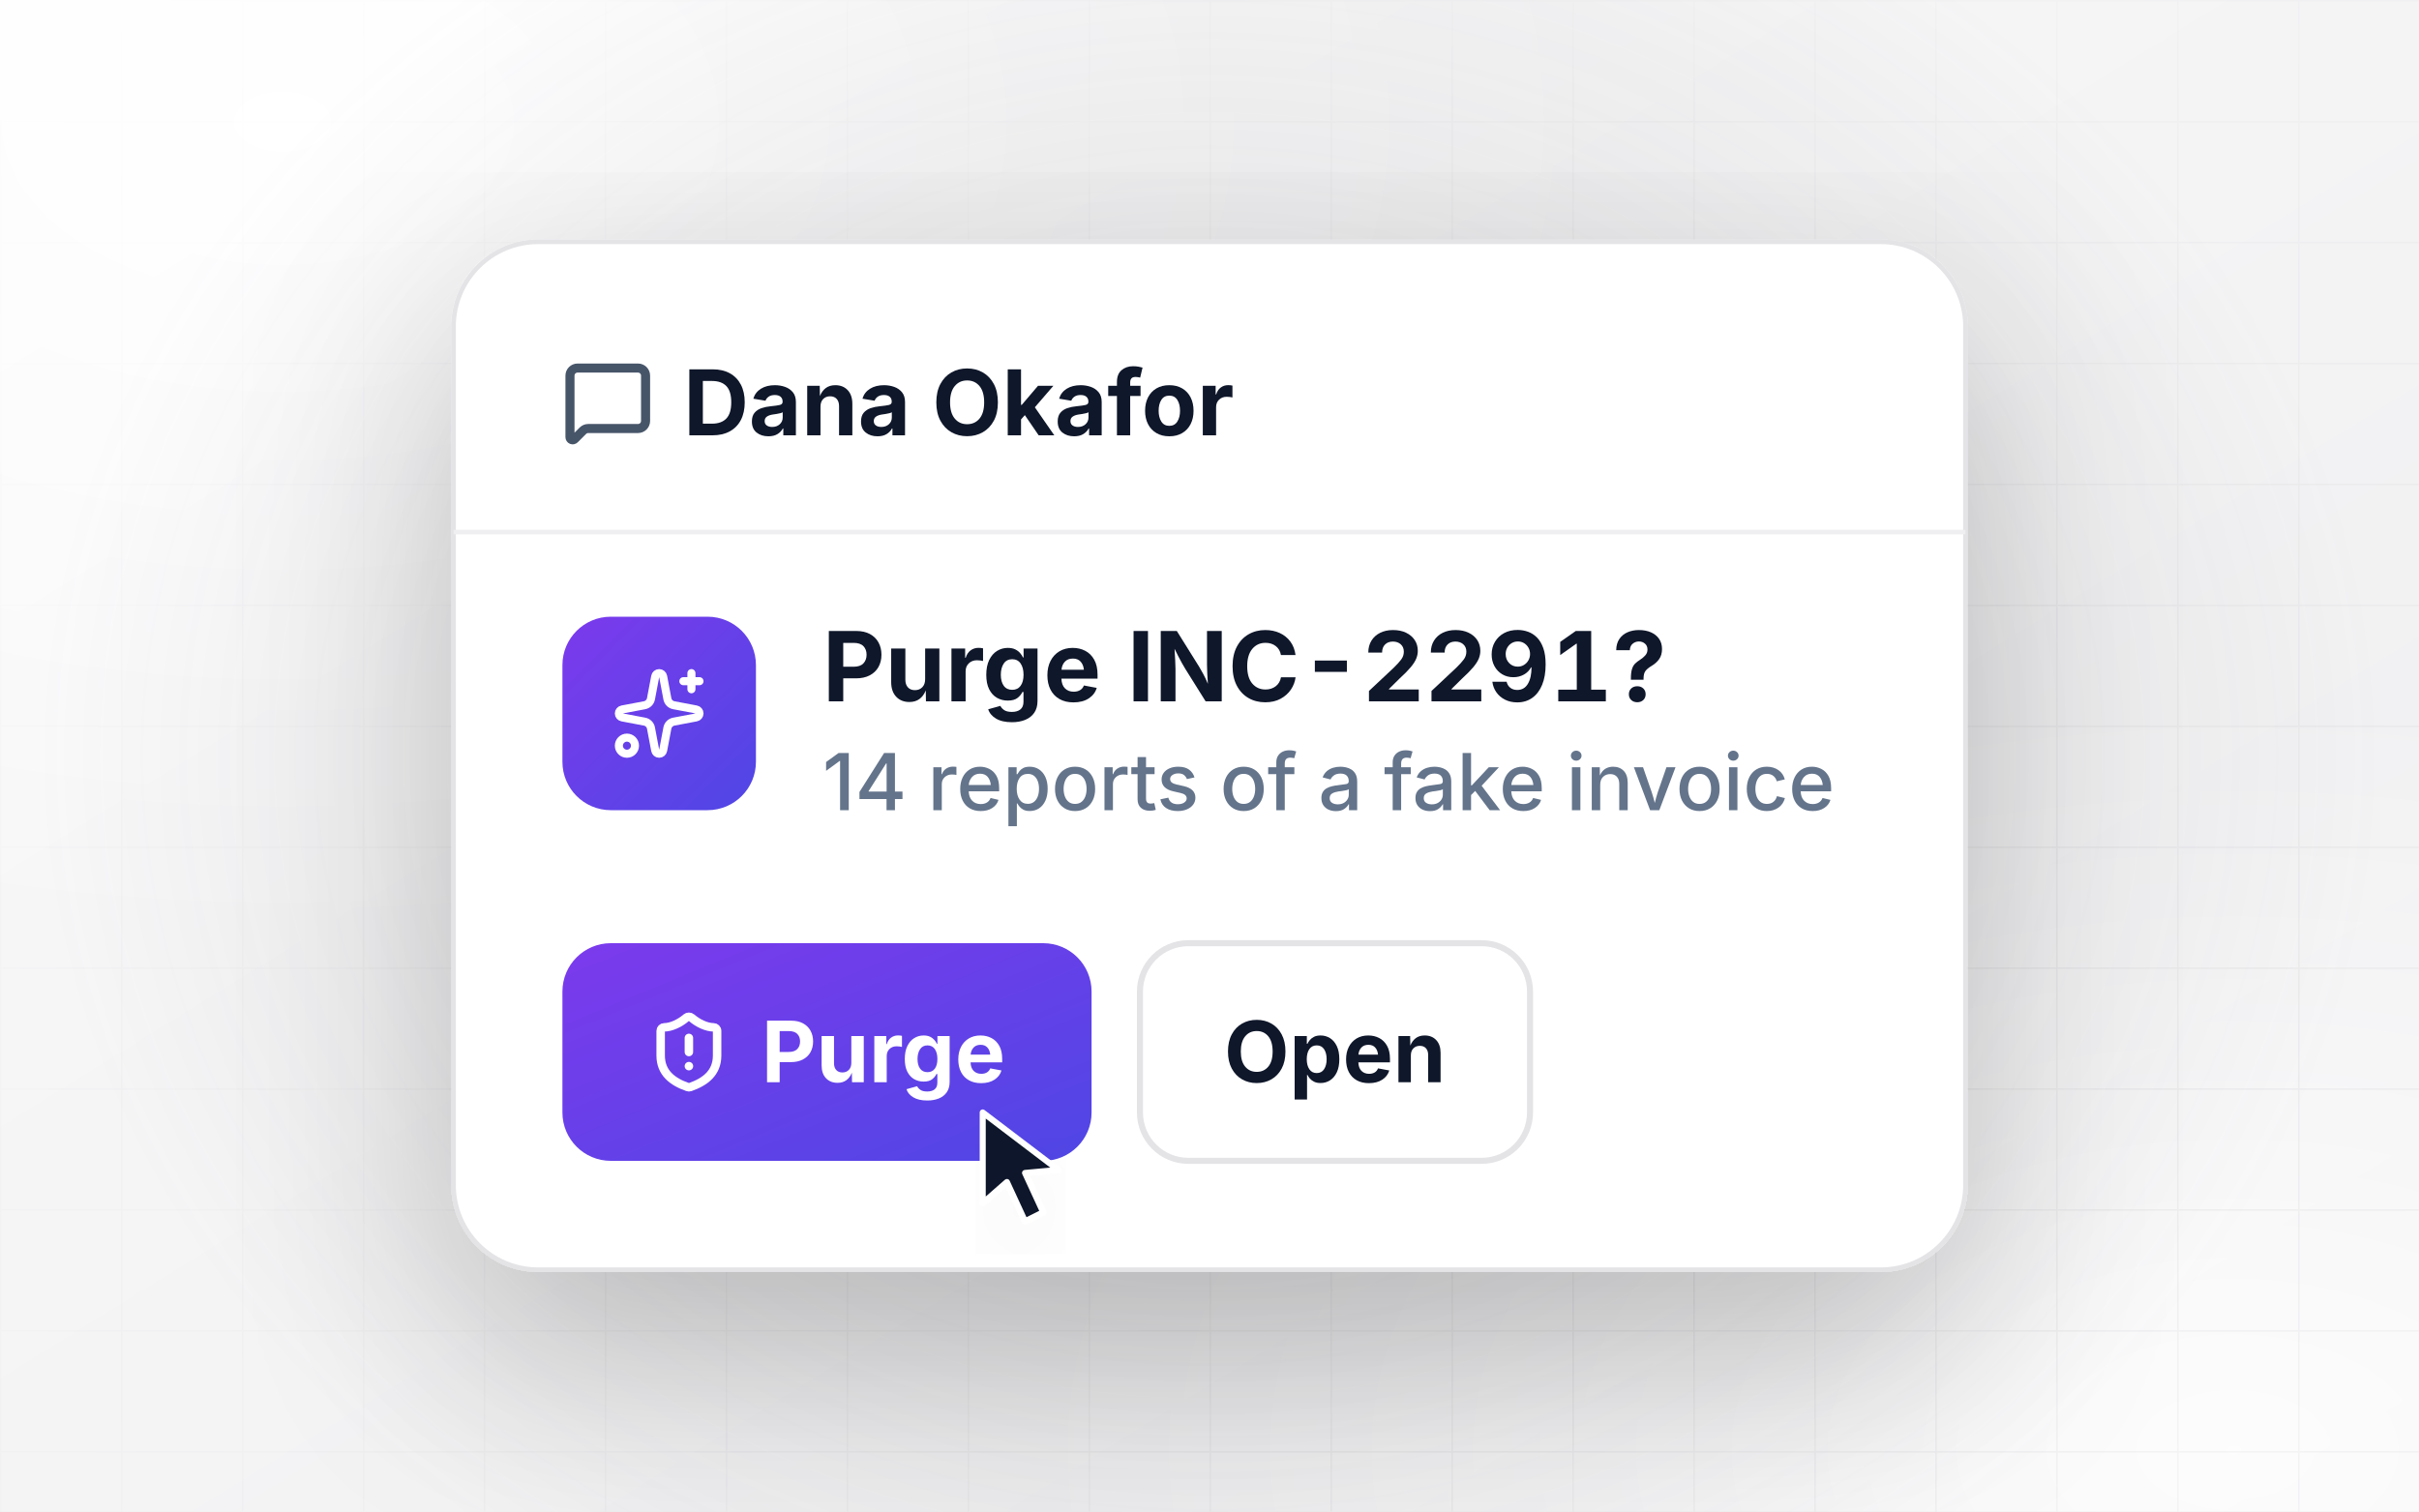
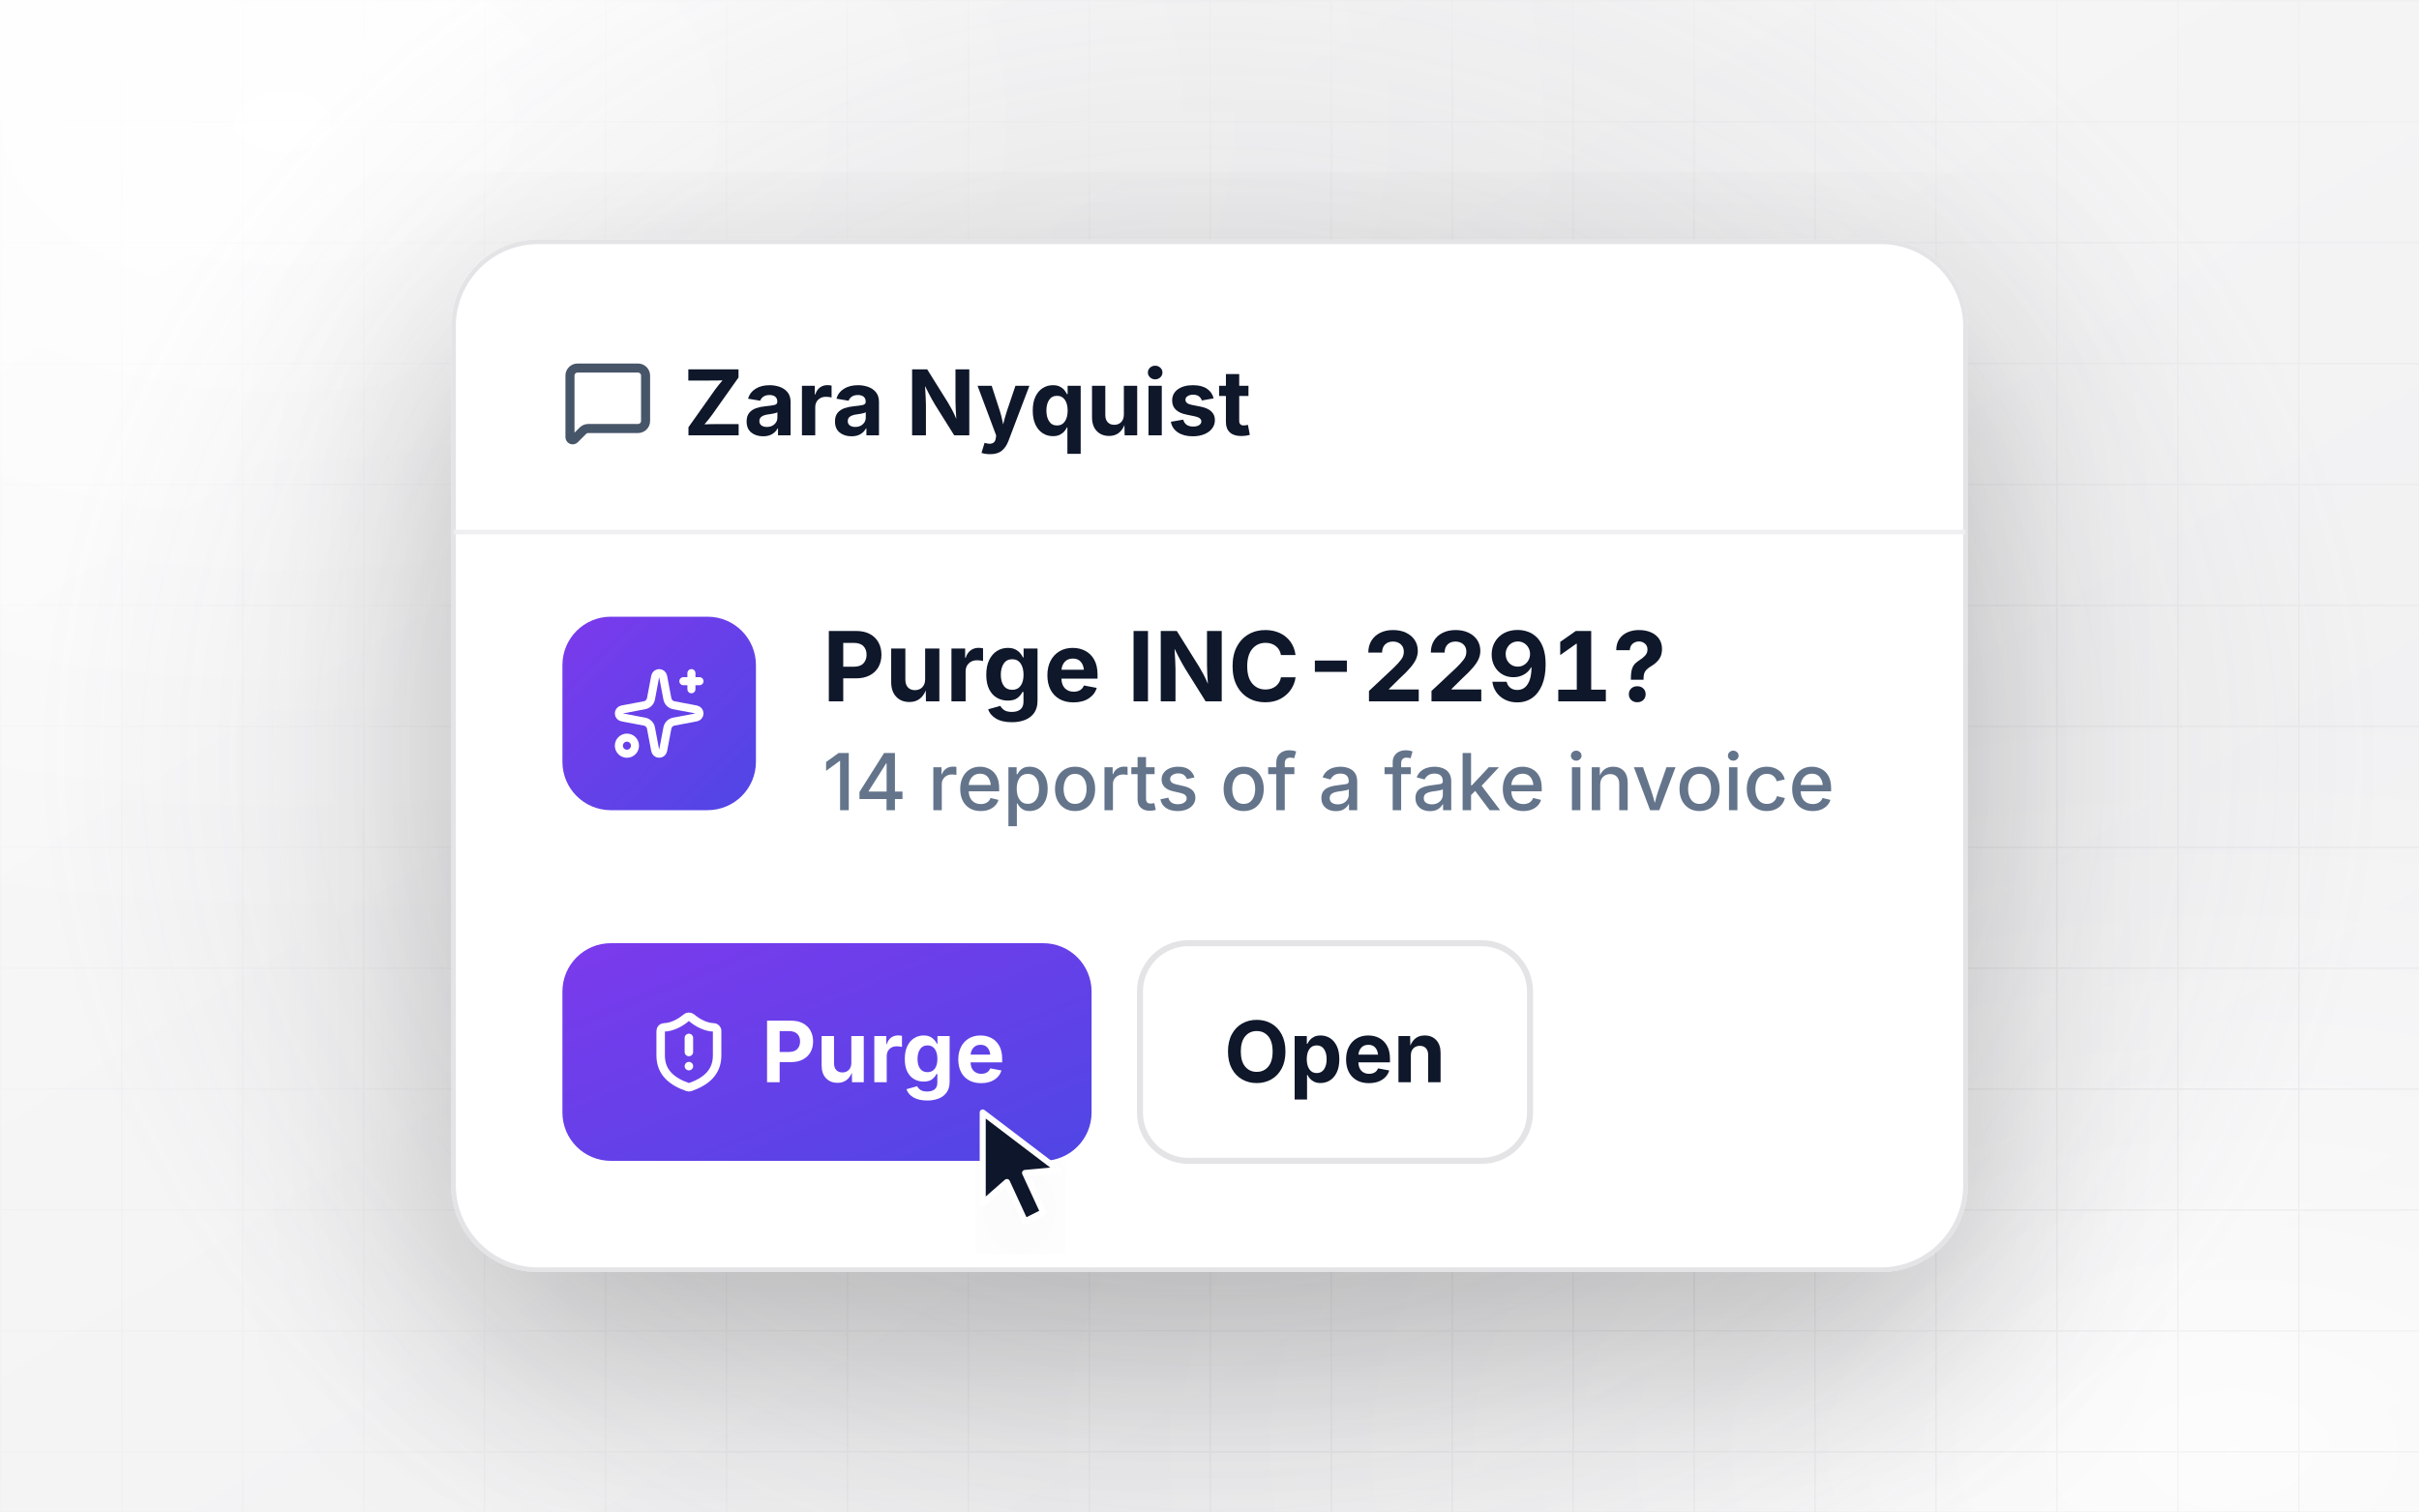
<svg xmlns="http://www.w3.org/2000/svg" xmlns:xlink="http://www.w3.org/1999/xlink" viewBox="0 0 800 500" width="800" height="500" role="img">
  <defs>
    <linearGradient id="bg" x1="0" y1="0" x2="1" y2="1">
      <stop offset="0" stop-color="#FAFAFA" />
      <stop offset="1" stop-color="#EEEEF0" />
    </linearGradient>
    <radialGradient id="glowA" cx="0.12" cy="0.08" r="0.55">
      <stop offset="0" stop-color="#FFFFFF" stop-opacity="0.95" />
      <stop offset="1" stop-color="#FFFFFF" stop-opacity="0" />
    </radialGradient>
    <radialGradient id="glowB" cx="0.92" cy="0.96" r="0.5">
      <stop offset="0" stop-color="#FFFFFF" stop-opacity="0.85" />
      <stop offset="1" stop-color="#FFFFFF" stop-opacity="0" />
    </radialGradient>
    <linearGradient id="gAcc" x1="0" y1="0" x2="1" y2="1">
      <stop offset="0" stop-color="#7C3AED" />
      <stop offset="1" stop-color="#4F46E5" />
    </linearGradient>
    <linearGradient id="gStroke" x1="0" y1="0" x2="1" y2="0">
      <stop offset="0" stop-color="#A78BFA" />
      <stop offset="1" stop-color="#818CF8" />
    </linearGradient>
    <pattern id="grid" width="40" height="40" patternUnits="userSpaceOnUse">
      <path d="M40 0H0V40" fill="none" stroke="#52525B" stroke-opacity="0.07" stroke-width="1" />
    </pattern>
    <radialGradient id="fade" cx="0.5" cy="0.45" r="0.65">
      <stop offset="0" stop-color="#fff" stop-opacity="1" />
      <stop offset="1" stop-color="#fff" stop-opacity="0" />
    </radialGradient>
    <mask id="gridMask">
      <rect width="1200" height="800" fill="url(#fade)" />
    </mask>
    <filter id="e1" x="-10%" y="-10%" width="120%" height="140%">
      <feDropShadow dx="0" dy="1" stdDeviation="1.2" flood-color="#0F172A" flood-opacity="0.07" />
      <feDropShadow dx="0" dy="12" stdDeviation="18" flood-color="#18181B" flood-opacity="0.08" />
    </filter>
    <filter id="e2" x="-15%" y="-15%" width="130%" height="160%">
      <feDropShadow dx="0" dy="2" stdDeviation="3" flood-color="#0F172A" flood-opacity="0.10" />
      <feDropShadow dx="0" dy="28" stdDeviation="34" flood-color="#18181B" flood-opacity="0.20" />
    </filter>
    <radialGradient id="spot" cx="0.5" cy="0.5" r="0.5">
      <stop offset="0" stop-color="#71717A" stop-opacity="0.24" />
      <stop offset="1" stop-color="#71717A" stop-opacity="0" />
    </radialGradient>
-     <path id="g700_D" d="M659 0H135V1490H664Q888 1490 1049.5 1400.5Q1211 1311 1298.0 1144.5Q1385 978 1385 746Q1385 513 1298.0 346.0Q1211 179 1048.0 89.5Q885 0 659 0ZM440 263H644Q859 263 970.0 379.0Q1081 495 1081 746Q1081 996 970.5 1111.5Q860 1227 646 1227H440Z" />
+     <path id="g700_Z" d="M115 0V183L719 1036Q756 1087 798.0 1138.5Q840 1190 884 1241Q813 1238 741.5 1237.5Q670 1237 599 1237H112V1490H1245V1306L652 468Q613 413 568.0 358.0Q523 303 476 248Q552 252 627.0 252.5Q702 253 778 253H1248V0Z" />
    <path id="g700_a" d="M440 -22Q280 -22 174.0 62.5Q68 147 68 313Q68 438 128.0 509.0Q188 580 284.0 613.0Q380 646 490 656Q634 670 697.5 685.5Q761 701 761 756V761Q761 832 715.5 871.0Q670 910 586 910Q499 910 446.0 872.5Q393 835 375 781L100 827Q143 972 271.5 1052.0Q400 1132 587 1132Q707 1132 815.5 1094.0Q924 1056 992.5 972.5Q1061 889 1061 753V0H777V155H767Q726 77 645.0 27.5Q564 -22 440 -22ZM525 189Q630 189 696.5 250.0Q763 311 763 400V521Q745 508 704.5 498.5Q664 489 619.0 481.5Q574 474 541 470Q458 458 407.0 423.0Q356 388 356 321Q356 256 403.5 222.5Q451 189 525 189Z" />
-     <path id="g700_n" d="M428 647V0H128V1118H411L415 887Q462 1004 548.0 1068.0Q634 1132 763 1132Q937 1132 1042.0 1020.0Q1147 908 1147 711V0H847V659Q847 763 793.5 822.0Q740 881 645 881Q549 881 488.5 819.5Q428 758 428 647Z" />
-     <path id="g700_O" d="M789 -20Q592 -20 434.5 70.0Q277 160 185.5 331.0Q94 502 94 744Q94 987 185.5 1158.5Q277 1330 434.5 1420.0Q592 1510 789 1510Q987 1510 1144.0 1420.0Q1301 1330 1392.5 1158.5Q1484 987 1484 744Q1484 501 1392.5 330.5Q1301 160 1144.0 70.0Q987 -20 789 -20ZM789 251Q963 251 1068.5 377.5Q1174 504 1174 744Q1174 985 1068.5 1112.0Q963 1239 789 1239Q616 1239 510.0 1111.5Q404 984 404 744Q404 505 510.0 378.0Q616 251 789 251Z" />
-     <path id="g700_k" d="M128 0V1490H428V688H445L811 1118H1158L740 633L1179 0H826L514 456L428 359V0Z" />
-     <path id="g700_f" d="M750 1118V889H516V0H217V889H20V1118H217V1204Q217 1382 321.0 1471.0Q425 1560 580 1560Q651 1560 709.0 1549.0Q767 1538 795 1529L741 1303Q723 1308 696.5 1313.0Q670 1318 641 1318Q572 1318 544.0 1285.5Q516 1253 516 1194V1118Z" />
-     <path id="g700_o" d="M628 -22Q460 -22 337.0 50.5Q214 123 147.5 252.5Q81 382 81 554Q81 727 147.5 857.0Q214 987 337.0 1059.5Q460 1132 628 1132Q796 1132 919.0 1059.5Q1042 987 1108.5 857.0Q1175 727 1175 554Q1175 382 1108.5 252.5Q1042 123 919.0 50.5Q796 -22 628 -22ZM628 214Q748 214 809.0 311.0Q870 408 870 555Q870 703 809.0 799.5Q748 896 628 896Q508 896 447.5 799.5Q387 703 387 555Q387 408 447.5 311.0Q508 214 628 214Z" />
    <path id="g700_r" d="M128 0V1118H418V923H430Q461 1026 533.5 1079.5Q606 1133 700 1133Q751 1133 797 1123V855Q777 861 738.5 865.5Q700 870 667 870Q563 870 495.5 805.0Q428 740 428 636V0Z" />
+     <path id="g700_N" d="M135 0V1490H475L946 736Q990 663 1037.0 575.5Q1084 488 1133 371Q1125 481 1119.5 591.5Q1114 702 1114 775V1490H1426V0H1085L657 684Q616 751 581.0 814.0Q546 877 509.5 948.5Q473 1020 427 1113Q435 978 441.0 864.5Q447 751 447 685V0Z" />
+     <path id="g700_y" d="M120 -396 189 -170 226 -179Q317 -204 375.0 -175.5Q433 -147 443 -63L451 -3L31 1118H350L538 538Q561 465 577.0 392.5Q593 320 609 246Q627 321 646.5 393.5Q666 466 690 538L886 1118H1201L726 -132Q675 -267 579.5 -346.5Q484 -426 316 -426Q256 -426 204.0 -417.5Q152 -409 120 -396Z" />
+     <path id="g700_q" d="M1163 -418H863V179H853Q832 134 793.0 88.5Q754 43 691.0 12.0Q628 -19 537 -19Q408 -19 305.0 47.5Q202 114 141.5 242.5Q81 371 81 557Q81 748 143.0 876.0Q205 1004 308.0 1068.0Q411 1132 535 1132Q630 1132 693.0 1100.0Q756 1068 794.5 1021.0Q833 974 853 930H868V1118H1163ZM629 222Q743 222 806.0 314.0Q869 406 869 558Q869 710 806.5 801.0Q744 892 629 892Q511 892 450.0 798.5Q389 705 389 558Q389 410 450.5 316.0Q512 222 629 222Z" />
+     <path id="g700_u" d="M513 -14Q339 -14 233.5 98.0Q128 210 128 407V1118H428V459Q428 355 482.0 296.0Q536 237 630 237Q726 237 786.5 298.5Q847 360 847 471V1118H1148V0H864L860 232Q813 113 726.5 49.5Q640 -14 513 -14Z" />
+     <path id="g700_i" d="M128 0V1118H428V0ZM278 1264Q210 1264 162.0 1309.0Q114 1354 114 1418Q114 1482 162.0 1527.0Q210 1572 278 1572Q346 1572 394.5 1527.0Q443 1482 443 1418Q443 1354 394.5 1309.0Q346 1264 278 1264Z" />
+     <path id="g700_s" d="M572 -22Q370 -22 238.5 64.0Q107 150 78 306L357 354Q400 198 581 198Q667 198 716.5 230.5Q766 263 766 313Q766 398 622 428L429 468Q107 534 107 785Q107 946 236.0 1039.0Q365 1132 577 1132Q776 1132 894.0 1051.0Q1012 970 1043 834L777 787Q759 844 711.0 880.5Q663 917 581 917Q507 917 457.0 885.5Q407 854 407 804Q407 762 439.5 732.5Q472 703 551 687L752 647Q1072 582 1072 345Q1072 235 1008.0 152.5Q944 70 831.0 24.0Q718 -22 572 -22Z" />
+     <path id="g700_t" d="M683 1118V889H474V327Q474 223 576 223Q593 223 623.5 227.5Q654 232 671 236L714 11Q664 -4 614.5 -10.0Q565 -16 520 -16Q352 -16 263.0 65.5Q174 147 174 301V889H20V1118H174V1384H474V1118Z" />
    <path id="g700_P" d="M135 0V1490H716Q886 1490 1005.0 1425.5Q1124 1361 1186.5 1247.5Q1249 1134 1249 987Q1249 839 1185.5 726.5Q1122 614 1001.0 550.5Q880 487 709 487H440V0ZM440 733H660Q800 733 867.0 804.0Q934 875 934 987Q934 1100 867.0 1169.0Q800 1238 659 1238H440Z" />
-     <path id="g700_u" d="M513 -14Q339 -14 233.5 98.0Q128 210 128 407V1118H428V459Q428 355 482.0 296.0Q536 237 630 237Q726 237 786.5 298.5Q847 360 847 471V1118H1148V0H864L860 232Q813 113 726.5 49.5Q640 -14 513 -14Z" />
    <path id="g700_g" d="M625 -442Q415 -442 287.0 -365.0Q159 -288 122 -168L380 -96Q401 -143 457.5 -183.5Q514 -224 623 -224Q737 -224 803.0 -171.5Q869 -119 869 -8V198H846Q815 130 743.5 73.0Q672 16 536 16Q410 16 307.0 75.0Q204 134 142.5 255.0Q81 376 81 561Q81 750 143.5 877.0Q206 1004 309.5 1068.0Q413 1132 537 1132Q631 1132 695.0 1100.0Q759 1068 798.5 1021.0Q838 974 858 930H871V1118H1166V9Q1166 -142 1096.5 -242.5Q1027 -343 904.5 -392.5Q782 -442 625 -442ZM630 244Q745 244 807.5 328.5Q870 413 870 563Q870 712 808.0 802.0Q746 892 630 892Q512 892 450.5 799.5Q389 707 389 563Q389 416 451.0 330.0Q513 244 630 244Z" />
    <path id="g700_e" d="M633 -22Q462 -22 338.0 48.0Q214 118 147.5 247.0Q81 376 81 553Q81 726 147.5 856.0Q214 986 334.5 1059.0Q455 1132 618 1132Q764 1132 883.0 1070.0Q1002 1008 1072.5 882.0Q1143 756 1143 565V481H378Q383 344 454.0 274.0Q525 204 638 204Q717 204 773.5 237.5Q830 271 854 336L1126 285Q1085 146 956.5 62.0Q828 -22 633 -22ZM380 669H854Q843 778 784.0 842.0Q725 906 621 906Q513 906 451.0 839.5Q389 773 380 669Z" />
    <path id="g700_I" d="M440 1490V0H135V1490Z" />
-     <path id="g700_N" d="M135 0V1490H475L946 736Q990 663 1037.0 575.5Q1084 488 1133 371Q1125 481 1119.5 591.5Q1114 702 1114 775V1490H1426V0H1085L657 684Q616 751 581.0 814.0Q546 877 509.5 948.5Q473 1020 427 1113Q435 978 441.0 864.5Q447 751 447 685V0Z" />
    <path id="g700_C" d="M786 -20Q587 -20 431.0 70.0Q275 160 184.5 331.0Q94 502 94 744Q94 987 185.0 1158.5Q276 1330 433.0 1420.0Q590 1510 786 1510Q955 1510 1092.0 1447.5Q1229 1385 1317.0 1266.5Q1405 1148 1427 981H1118Q1097 1102 1008.5 1170.5Q920 1239 792 1239Q618 1239 511.0 1110.0Q404 981 404 744Q404 502 511.5 376.5Q619 251 791 251Q918 251 1007.5 319.5Q1097 388 1119 510H1428Q1411 371 1330.0 250.5Q1249 130 1111.5 55.0Q974 -20 786 -20Z" />
    <path id="g700_hyphen_case_tf" d="M999 864V624H321V864Z" />
    <path id="g700_two_tf" d="M142 0V220L670 715Q771 814 825.5 887.5Q880 961 880 1051Q880 1151 814.5 1208.5Q749 1266 649 1266Q545 1266 482.5 1204.0Q420 1142 420 1033H128Q128 1178 194.5 1285.5Q261 1393 379.0 1451.5Q497 1510 651 1510Q809 1510 927.0 1453.5Q1045 1397 1110.5 1298.0Q1176 1199 1176 1070Q1176 987 1143.5 906.0Q1111 825 1027.5 724.5Q944 624 791 484L566 262V251H1196V0Z" />
    <path id="g700_nine_tf" d="M633 -22Q486 -22 372.5 36.0Q259 94 190.0 193.0Q121 292 106 415H408Q426 335 485.0 288.0Q544 241 633 241Q780 241 857.5 370.0Q935 499 935 720H925Q874 623 773.5 567.0Q673 511 551 511Q418 511 314.5 573.0Q211 635 151.0 744.0Q91 853 91 993Q91 1143 161.0 1261.0Q231 1379 355.5 1446.0Q480 1513 646 1512Q758 1511 863.5 1473.0Q969 1435 1052.5 1350.0Q1136 1265 1185.0 1125.5Q1234 986 1234 781Q1234 530 1160.0 350.0Q1086 170 951.0 74.0Q816 -22 633 -22ZM644 735Q717 735 776.0 771.5Q835 808 869.5 868.5Q904 929 904 1003Q904 1075 870.5 1135.0Q837 1195 779.0 1231.5Q721 1268 646 1268Q573 1268 514.5 1232.5Q456 1197 422.0 1136.5Q388 1076 388 1001Q388 888 460.5 811.5Q533 735 644 735Z" />
    <path id="g700_one_tf" d="M177 0V247H569V1221H559L218 980V1259L547 1490H874V247H1184V0Z" />
    <path id="g700_question" d="M390 458V482Q390 609 412.5 682.0Q435 755 478.0 798.0Q521 841 582 879Q649 922 695.0 973.5Q741 1025 741 1098Q741 1176 688.0 1222.0Q635 1268 559 1268Q486 1268 428.5 1221.0Q371 1174 367 1083H79Q81 1227 146.5 1322.0Q212 1417 320.5 1463.5Q429 1510 560 1510Q704 1510 814.0 1462.0Q924 1414 986.5 1324.0Q1049 1234 1049 1108Q1049 981 989.0 895.5Q929 810 826 749Q739 697 698.5 643.5Q658 590 658 482V458ZM525 -19Q447 -19 397.0 28.0Q347 75 347 150Q347 226 397.0 273.0Q447 320 525 320Q603 320 652.5 273.0Q702 226 702 150Q702 75 652.5 28.0Q603 -19 525 -19Z" />
    <path id="g500_one" d="M685 1490V0H459V1283H449L95 1025V1254L421 1490Z" />
    <path id="g500_four" d="M114 290V474L756 1490H1038V484H1234V290H1038V0H819V290ZM821 484V1219H809L352 496V484Z" />
    <path id="g500_r" d="M148 0V1118H361V938H373Q403 1029 480.5 1081.5Q558 1134 656 1134Q677 1134 704.5 1132.0Q732 1130 749 1128V918Q737 921 703.0 925.5Q669 930 634 930Q519 930 443.5 859.5Q368 789 368 679V0Z" />
    <path id="g500_e" d="M630 -23Q465 -23 345.0 48.0Q225 119 160.5 248.0Q96 377 96 551Q96 723 159.5 854.0Q223 985 339.0 1058.5Q455 1132 611 1132Q738 1132 852.5 1075.5Q967 1019 1038.5 895.5Q1110 772 1110 570V492H317Q323 330 409.0 244.5Q495 159 632 159Q724 159 790.5 199.0Q857 239 886 317L1093 268Q1053 137 931.0 57.0Q809 -23 630 -23ZM318 656H892Q880 788 809.5 869.0Q739 950 612 950Q480 950 403.5 863.5Q327 777 318 656Z" />
    <path id="g500_p" d="M148 -418V1118H362V936H380Q399 970 434.5 1016.5Q470 1063 534.0 1097.5Q598 1132 703 1132Q837 1132 942.5 1064.0Q1048 996 1109.0 867.0Q1170 738 1170 556Q1170 376 1110.0 246.0Q1050 116 944.5 47.0Q839 -22 703 -22Q601 -22 537.0 12.5Q473 47 436.5 93.0Q400 139 380 175H368V-418ZM654 165Q750 165 814.5 217.0Q879 269 912.0 358.0Q945 447 945 558Q945 668 912.5 755.5Q880 843 815.5 894.0Q751 945 654 945Q512 945 438.0 838.5Q364 732 364 558Q364 383 439.0 274.0Q514 165 654 165Z" />
    <path id="g500_o" d="M618 -23Q461 -23 343.5 49.0Q226 121 161.0 250.5Q96 380 96 553Q96 727 161.0 857.5Q226 988 343.5 1060.0Q461 1132 618 1132Q776 1132 893.5 1060.0Q1011 988 1076.0 857.5Q1141 727 1141 553Q1141 380 1076.0 250.5Q1011 121 893.5 49.0Q776 -23 618 -23ZM618 163Q720 163 786.5 216.5Q853 270 885.5 358.5Q918 447 918 553Q918 660 885.5 749.5Q853 839 786.5 892.5Q720 946 618 946Q517 946 451.0 892.5Q385 839 352.5 749.5Q320 660 320 553Q320 447 352.5 358.5Q385 270 451.0 216.5Q517 163 618 163Z" />
    <path id="g500_t" d="M626 1118V939H403V302Q403 235 431.5 203.5Q460 172 525 172Q543 172 570.5 176.0Q598 180 618 184L657 8Q622 -4 581.5 -9.5Q541 -15 503 -15Q351 -15 267.0 63.5Q183 142 183 284V939H20V1118H183V1384H403V1118Z" />
    <path id="g500_s" d="M549 -23Q367 -23 247.5 55.5Q128 134 98 283L305 326Q350 155 551 155Q658 155 720.5 199.5Q783 244 783 306Q783 412 626 447L438 490Q130 559 130 799Q130 899 185.5 974.0Q241 1049 338.5 1090.5Q436 1132 563 1132Q744 1132 847.0 1054.5Q950 977 986 853L789 810Q768 869 716.0 913.5Q664 958 565 958Q474 958 413.0 917.0Q352 876 352 813Q352 757 392.5 722.5Q433 688 525 667L705 627Q1010 558 1010 325Q1010 223 951.5 144.5Q893 66 789.0 21.5Q685 -23 549 -23Z" />
    <path id="g500_f" d="M702 1118V939H452V0H232V939H20V1118H232V1246Q232 1350 278.5 1420.0Q325 1490 400.5 1525.0Q476 1560 565 1560Q631 1560 678.5 1549.5Q726 1539 749 1530L698 1352Q682 1356 658.0 1362.0Q634 1368 600 1368Q521 1368 486.5 1329.0Q452 1290 452 1216V1118Z" />
    <path id="g500_a" d="M461 -25Q354 -25 268.5 14.5Q183 54 133.0 130.0Q83 206 83 316Q83 411 120.0 472.5Q157 534 219.0 569.5Q281 605 357.5 623.0Q434 641 513 650Q661 667 728.0 679.5Q795 692 795 751V757Q795 850 740.5 901.5Q686 953 581 953Q471 953 408.0 905.0Q345 857 322 800L115 854Q153 954 224.0 1015.0Q295 1076 386.5 1104.0Q478 1132 578 1132Q645 1132 721.0 1116.0Q797 1100 864.0 1058.5Q931 1017 973.0 940.0Q1015 863 1015 742V0H802V153H791Q758 87 677.5 31.0Q597 -25 461 -25ZM510 152Q599 152 663.0 187.5Q727 223 761.5 280.0Q796 337 796 403V546Q780 530 727.5 518.5Q675 507 617.0 499.0Q559 491 525 487Q432 474 365.5 436.5Q299 399 299 313Q299 233 358.5 192.5Q418 152 510 152Z" />
    <path id="g500_k" d="M148 0V1490H368V646H388L829 1118H1093L643 636L1124 0H852L475 501L368 394V0Z" />
    <path id="g500_i" d="M148 0V1118H368V0ZM259 1289Q202 1289 161.5 1327.0Q121 1365 121 1419Q121 1474 161.5 1512.0Q202 1550 259 1550Q316 1550 357.0 1512.0Q398 1474 398 1419Q398 1365 357.0 1327.0Q316 1289 259 1289Z" />
    <path id="g500_n" d="M368 662V0H148V1118H358L359 903Q411 1021 498.5 1076.5Q586 1132 704 1132Q875 1132 979.5 1024.5Q1084 917 1084 710V0H864V683Q864 804 801.0 872.0Q738 940 628 940Q516 940 442.0 867.5Q368 795 368 662Z" />
    <path id="g500_v" d="M468 0 46 1118H284L505 483Q531 409 551.0 335.5Q571 262 590 188Q608 261 628.0 335.0Q648 409 673 483L894 1118H1130L708 0Z" />
    <path id="g500_c" d="M618 -23Q460 -23 343.0 49.0Q226 121 161.0 250.5Q96 380 96 553Q96 727 161.0 857.5Q226 988 343.0 1060.0Q460 1132 618 1132Q792 1132 918.5 1044.5Q1045 957 1086 802L877 752Q854 839 787.5 892.5Q721 946 619 946Q518 946 451.5 893.0Q385 840 352.5 750.5Q320 661 320 553Q320 446 352.5 357.5Q385 269 451.5 216.0Q518 163 619 163Q723 163 791.0 218.5Q859 274 881 365L1089 315Q1048 157 921.0 67.0Q794 -23 618 -23Z" />
+     <path id="g700_O" d="M789 -20Q592 -20 434.5 70.0Q277 160 185.5 331.0Q94 502 94 744Q94 987 185.5 1158.5Q277 1330 434.5 1420.0Q592 1510 789 1510Q987 1510 1144.0 1420.0Q1301 1330 1392.5 1158.5Q1484 987 1484 744Q1484 501 1392.5 330.5Q1301 160 1144.0 70.0Q987 -20 789 -20ZM789 251Q963 251 1068.5 377.5Q1174 504 1174 744Q1174 985 1068.5 1112.0Q963 1239 789 1239Q616 1239 510.0 1111.5Q404 984 404 744Q404 505 510.0 378.0Q616 251 789 251Z" />
    <path id="g700_p" d="M128 -418V1118H423V930H437Q457 974 495.5 1021.0Q534 1068 597.5 1100.0Q661 1132 756 1132Q880 1132 983.0 1068.0Q1086 1004 1147.5 876.0Q1209 748 1209 557Q1209 371 1149.0 242.5Q1089 114 986.0 47.5Q883 -19 754 -19Q663 -19 600.0 12.0Q537 43 497.5 88.5Q458 134 437 179H428V-418ZM662 222Q779 222 840.5 316.0Q902 410 902 558Q902 705 841.0 798.5Q780 892 662 892Q546 892 483.5 801.0Q421 710 421 558Q421 406 484.0 314.0Q547 222 662 222Z" />
+     <path id="g700_n" d="M428 647V0H128V1118H411L415 887Q462 1004 548.0 1068.0Q634 1132 763 1132Q937 1132 1042.0 1020.0Q1147 908 1147 711V0H847V659Q847 763 793.5 822.0Q740 881 645 881Q549 881 488.5 819.5Q428 758 428 647Z" />
  </defs>
  <style>
.pulse{transform-box:fill-box;transform-origin:center;animation:pulse 2.4s cubic-bezier(.2,.7,.3,1) infinite}
@keyframes pulse{0%{transform:scale(1);opacity:.30}75%{transform:scale(2.1);opacity:0}100%{transform:scale(2.1);opacity:0}}
.caret{animation:blink 1.1s steps(1) infinite}
@keyframes blink{0%,55%{opacity:1}56%,100%{opacity:0}}
.press{transform-box:fill-box;transform-origin:0 0;animation:press 3.2s ease-in-out infinite}
@keyframes press{0%,58%,100%{transform:translate(0,0) scale(1)}66%{transform:translate(1.5px,2px) scale(.9)}74%{transform:translate(0,0) scale(1)}}
.ripple{transform-box:fill-box;transform-origin:center;opacity:0;animation:ripple 3.2s ease-out infinite}
@keyframes ripple{0%,62%{opacity:0;transform:scale(.4)}68%{opacity:.5}100%{opacity:0;transform:scale(2.4)}}
.sweep{animation:sweep 4.8s cubic-bezier(.45,0,.2,1) infinite}
@keyframes sweep{0%{transform:translateY(-470px);opacity:0}8%{opacity:1}72%{transform:translateY(0);opacity:1}100%{transform:translateY(0);opacity:1}}
.ring{transform-box:fill-box;transform-origin:50% 12%;animation:ring 4s ease-in-out infinite}
@keyframes ring{0%,70%,100%{transform:rotate(0)}74%{transform:rotate(14deg)}78%{transform:rotate(-12deg)}82%{transform:rotate(8deg)}86%{transform:rotate(-4deg)}90%{transform:rotate(0)}}
.glow{animation:glow 2.6s ease-in-out infinite}
@keyframes glow{0%,100%{opacity:1}50%{opacity:.45}}
.float{animation:float 6s ease-in-out infinite}
@keyframes float{0%,100%{transform:translateY(0)}50%{transform:translateY(-6px)}}
@media (prefers-reduced-motion: reduce){*{animation:none!important}}
</style>
  <rect width="800" height="500" fill="url(#bg)" />
  <rect width="800" height="500" fill="url(#glowA)" />
  <rect width="800" height="500" fill="url(#glowB)" />
  <rect width="800" height="500" fill="url(#grid)" mask="url(#gridMask)" />
  <ellipse cx="400.0" cy="250.0" rx="390.0" ry="323.0" fill="url(#spot)" />
  <rect x="150" y="80" width="500" height="340" rx="28" fill="#fff" stroke="#E4E4E7" stroke-width="1.5" filter="url(#e2)" />
  <g transform="translate(186 118) scale(1.25)" fill="none" stroke="#475569" stroke-width="2.4" stroke-linecap="round" stroke-linejoin="round">
    <path d="M22 17a2 2 0 0 1-2 2H6.828a2 2 0 0 0-1.414.586l-2.202 2.202A.71.71 0 0 1 2 21.286V5a2 2 0 0 1 2-2h16a2 2 0 0 1 2 2z" />
  </g>
  <g>
-     <use href="#g700_D" xlink:href="#g700_D" transform="translate(226.00 144.00) scale(0.01465 -0.01465)" fill="#0F172A" />
-     <use href="#g700_a" xlink:href="#g700_a" transform="translate(247.67 144.00) scale(0.01465 -0.01465)" fill="#0F172A" />
-     <use href="#g700_n" xlink:href="#g700_n" transform="translate(265.08 144.00) scale(0.01465 -0.01465)" fill="#0F172A" />
-     <use href="#g700_a" xlink:href="#g700_a" transform="translate(283.76 144.00) scale(0.01465 -0.01465)" fill="#0F172A" />
-     <use href="#g700_O" xlink:href="#g700_O" transform="translate(308.28 144.00) scale(0.01465 -0.01465)" fill="#0F172A" />
-     <use href="#g700_k" xlink:href="#g700_k" transform="translate(331.40 144.00) scale(0.01465 -0.01465)" fill="#0F172A" />
-     <use href="#g700_a" xlink:href="#g700_a" transform="translate(348.80 144.00) scale(0.01465 -0.01465)" fill="#0F172A" />
-     <use href="#g700_f" xlink:href="#g700_f" transform="translate(366.21 144.00) scale(0.01465 -0.01465)" fill="#0F172A" />
-     <use href="#g700_o" xlink:href="#g700_o" transform="translate(377.51 144.00) scale(0.01465 -0.01465)" fill="#0F172A" />
-     <use href="#g700_r" xlink:href="#g700_r" transform="translate(395.91 144.00) scale(0.01465 -0.01465)" fill="#0F172A" />
+     <use href="#g700_Z" xlink:href="#g700_Z" transform="translate(226.00 144.00) scale(0.01465 -0.01465)" fill="#0F172A" />
+     <use href="#g700_a" xlink:href="#g700_a" transform="translate(245.92 144.00) scale(0.01465 -0.01465)" fill="#0F172A" />
+     <use href="#g700_r" xlink:href="#g700_r" transform="translate(263.34 144.00) scale(0.01465 -0.01465)" fill="#0F172A" />
+     <use href="#g700_a" xlink:href="#g700_a" transform="translate(275.15 144.00) scale(0.01465 -0.01465)" fill="#0F172A" />
+     <use href="#g700_N" xlink:href="#g700_N" transform="translate(299.67 144.00) scale(0.01465 -0.01465)" fill="#0F172A" />
+     <use href="#g700_y" xlink:href="#g700_y" transform="translate(322.84 144.00) scale(0.01465 -0.01465)" fill="#0F172A" />
+     <use href="#g700_q" xlink:href="#g700_q" transform="translate(340.36 144.00) scale(0.01465 -0.01465)" fill="#0F172A" />
+     <use href="#g700_u" xlink:href="#g700_u" transform="translate(359.27 144.00) scale(0.01465 -0.01465)" fill="#0F172A" />
+     <use href="#g700_i" xlink:href="#g700_i" transform="translate(377.95 144.00) scale(0.01465 -0.01465)" fill="#0F172A" />
+     <use href="#g700_s" xlink:href="#g700_s" transform="translate(386.08 144.00) scale(0.01465 -0.01465)" fill="#0F172A" />
+     <use href="#g700_t" xlink:href="#g700_t" transform="translate(402.88 144.00) scale(0.01465 -0.01465)" fill="#0F172A" />
  </g>
  <line x1="150" y1="176" x2="650" y2="176" stroke="#EFEFF1" stroke-width="1.5" />
  <rect x="186" y="204" width="64" height="64" rx="16" fill="url(#gAcc)" />
  <g transform="translate(202 220) scale(1.3333)" fill="none" stroke="#fff" stroke-width="2" stroke-linecap="round" stroke-linejoin="round">
    <path d="M11.017 2.814a1 1 0 0 1 1.966 0l1.051 5.558a2 2 0 0 0 1.594 1.594l5.558 1.051a1 1 0 0 1 0 1.966l-5.558 1.051a2 2 0 0 0-1.594 1.594l-1.051 5.558a1 1 0 0 1-1.966 0l-1.051-5.558a2 2 0 0 0-1.594-1.594l-5.558-1.051a1 1 0 0 1 0-1.966l5.558-1.051a2 2 0 0 0 1.594-1.594z" />
    <path d="M20 2v4" />
    <path d="M22 4h-4" />
    <circle cx="4" cy="20" r="2" />
  </g>
  <g>
    <use href="#g700_P" xlink:href="#g700_P" transform="translate(272.00 232.00) scale(0.01562 -0.01562)" fill="#0F172A" />
    <use href="#g700_u" xlink:href="#g700_u" transform="translate(292.73 232.00) scale(0.01562 -0.01562)" fill="#0F172A" />
    <use href="#g700_r" xlink:href="#g700_r" transform="translate(312.66 232.00) scale(0.01562 -0.01562)" fill="#0F172A" />
    <use href="#g700_g" xlink:href="#g700_g" transform="translate(324.91 232.00) scale(0.01562 -0.01562)" fill="#0F172A" />
    <use href="#g700_e" xlink:href="#g700_e" transform="translate(345.12 232.00) scale(0.01562 -0.01562)" fill="#0F172A" />
    <use href="#g700_I" xlink:href="#g700_I" transform="translate(372.78 232.00) scale(0.01562 -0.01562)" fill="#0F172A" />
    <use href="#g700_N" xlink:href="#g700_N" transform="translate(381.77 232.00) scale(0.01562 -0.01562)" fill="#0F172A" />
    <use href="#g700_C" xlink:href="#g700_C" transform="translate(406.16 232.00) scale(0.01562 -0.01562)" fill="#0F172A" />
    <use href="#g700_hyphen_case_tf" xlink:href="#g700_hyphen_case_tf" transform="translate(429.83 232.00) scale(0.01562 -0.01562)" fill="#0F172A" />
    <use href="#g700_two_tf" xlink:href="#g700_two_tf" transform="translate(450.52 232.00) scale(0.01562 -0.01562)" fill="#0F172A" />
    <use href="#g700_two_tf" xlink:href="#g700_two_tf" transform="translate(471.20 232.00) scale(0.01562 -0.01562)" fill="#0F172A" />
    <use href="#g700_nine_tf" xlink:href="#g700_nine_tf" transform="translate(491.89 232.00) scale(0.01562 -0.01562)" fill="#0F172A" />
    <use href="#g700_one_tf" xlink:href="#g700_one_tf" transform="translate(512.58 232.00) scale(0.01562 -0.01562)" fill="#0F172A" />
    <use href="#g700_question" xlink:href="#g700_question" transform="translate(533.27 232.00) scale(0.01562 -0.01562)" fill="#0F172A" />
  </g>
  <g>
    <use href="#g500_one" xlink:href="#g500_one" transform="translate(272.00 268.00) scale(0.0127 -0.0127)" fill="#64748B" />
    <use href="#g500_four" xlink:href="#g500_four" transform="translate(282.79 268.00) scale(0.0127 -0.0127)" fill="#64748B" />
    <use href="#g500_r" xlink:href="#g500_r" transform="translate(306.79 268.00) scale(0.0127 -0.0127)" fill="#64748B" />
    <use href="#g500_e" xlink:href="#g500_e" transform="translate(316.34 268.00) scale(0.0127 -0.0127)" fill="#64748B" />
    <use href="#g500_p" xlink:href="#g500_p" transform="translate(331.62 268.00) scale(0.0127 -0.0127)" fill="#64748B" />
    <use href="#g500_o" xlink:href="#g500_o" transform="translate(347.69 268.00) scale(0.0127 -0.0127)" fill="#64748B" />
    <use href="#g500_r" xlink:href="#g500_r" transform="translate(363.39 268.00) scale(0.0127 -0.0127)" fill="#64748B" />
    <use href="#g500_t" xlink:href="#g500_t" transform="translate(373.89 268.00) scale(0.0127 -0.0127)" fill="#64748B" />
    <use href="#g500_s" xlink:href="#g500_s" transform="translate(382.51 268.00) scale(0.0127 -0.0127)" fill="#64748B" />
    <use href="#g500_o" xlink:href="#g500_o" transform="translate(403.45 268.00) scale(0.0127 -0.0127)" fill="#64748B" />
    <use href="#g500_f" xlink:href="#g500_f" transform="translate(419.15 268.00) scale(0.0127 -0.0127)" fill="#64748B" />
    <use href="#g500_a" xlink:href="#g500_a" transform="translate(435.95 268.00) scale(0.0127 -0.0127)" fill="#64748B" />
    <use href="#g500_f" xlink:href="#g500_f" transform="translate(457.64 268.00) scale(0.0127 -0.0127)" fill="#64748B" />
    <use href="#g500_a" xlink:href="#g500_a" transform="translate(467.06 268.00) scale(0.0127 -0.0127)" fill="#64748B" />
    <use href="#g500_k" xlink:href="#g500_k" transform="translate(481.83 268.00) scale(0.0127 -0.0127)" fill="#64748B" />
    <use href="#g500_e" xlink:href="#g500_e" transform="translate(495.78 268.00) scale(0.0127 -0.0127)" fill="#64748B" />
    <use href="#g500_i" xlink:href="#g500_i" transform="translate(517.98 268.00) scale(0.0127 -0.0127)" fill="#64748B" />
    <use href="#g500_n" xlink:href="#g500_n" transform="translate(524.54 268.00) scale(0.0127 -0.0127)" fill="#64748B" />
    <use href="#g500_v" xlink:href="#g500_v" transform="translate(539.77 268.00) scale(0.0127 -0.0127)" fill="#64748B" />
    <use href="#g500_o" xlink:href="#g500_o" transform="translate(554.22 268.00) scale(0.0127 -0.0127)" fill="#64748B" />
    <use href="#g500_i" xlink:href="#g500_i" transform="translate(569.92 268.00) scale(0.0127 -0.0127)" fill="#64748B" />
    <use href="#g500_c" xlink:href="#g500_c" transform="translate(576.47 268.00) scale(0.0127 -0.0127)" fill="#64748B" />
    <use href="#g500_e" xlink:href="#g500_e" transform="translate(591.48 268.00) scale(0.0127 -0.0127)" fill="#64748B" />
  </g>
  <rect x="186" y="312" width="175" height="72" rx="16" fill="url(#gAcc)" />
  <g transform="translate(213.8262 334.0) scale(1.1667)" fill="none" stroke="#fff" stroke-width="2.4" stroke-linecap="round" stroke-linejoin="round">
    <path d="M20 13c0 5-3.5 7.5-7.66 8.95a1 1 0 0 1-.67-.01C7.5 20.5 4 18 4 13V6a1 1 0 0 1 1-1c2 0 4.5-1.2 6.24-2.72a1.17 1.17 0 0 1 1.52 0C14.51 3.81 17 5 19 5a1 1 0 0 1 1 1z" />
    <path d="M12 8v4" />
    <path d="M12 16h.01" />
  </g>
  <g>
    <use href="#g700_P" xlink:href="#g700_P" transform="translate(251.83 358.00) scale(0.01367 -0.01367)" fill="#fff" />
    <use href="#g700_u" xlink:href="#g700_u" transform="translate(269.97 358.00) scale(0.01367 -0.01367)" fill="#fff" />
    <use href="#g700_r" xlink:href="#g700_r" transform="translate(287.40 358.00) scale(0.01367 -0.01367)" fill="#fff" />
    <use href="#g700_g" xlink:href="#g700_g" transform="translate(298.12 358.00) scale(0.01367 -0.01367)" fill="#fff" />
    <use href="#g700_e" xlink:href="#g700_e" transform="translate(315.81 358.00) scale(0.01367 -0.01367)" fill="#fff" />
  </g>
  <rect x="377" y="312" width="129" height="72" rx="16" fill="#fff" stroke="#E4E4E7" stroke-width="2" />
  <g>
    <use href="#g700_O" xlink:href="#g700_O" transform="translate(404.83 358.00) scale(0.01367 -0.01367)" fill="#0F172A" />
    <use href="#g700_p" xlink:href="#g700_p" transform="translate(426.41 358.00) scale(0.01367 -0.01367)" fill="#0F172A" />
    <use href="#g700_e" xlink:href="#g700_e" transform="translate(444.06 358.00) scale(0.01367 -0.01367)" fill="#0F172A" />
    <use href="#g700_n" xlink:href="#g700_n" transform="translate(460.74 358.00) scale(0.01367 -0.01367)" fill="#0F172A" />
  </g>
  <circle class="ripple" cx="325" cy="368" r="14" fill="#7C3AED" />
  <g class="press">
    <g filter="url(#e1)">
      <path d="M325 368 l0 30 l8 -7 l6 13 l6 -3 l-6 -13 l11 -1 z" fill="#0F172A" stroke="#fff" stroke-width="2" stroke-linejoin="round" />
    </g>
  </g>
</svg>
